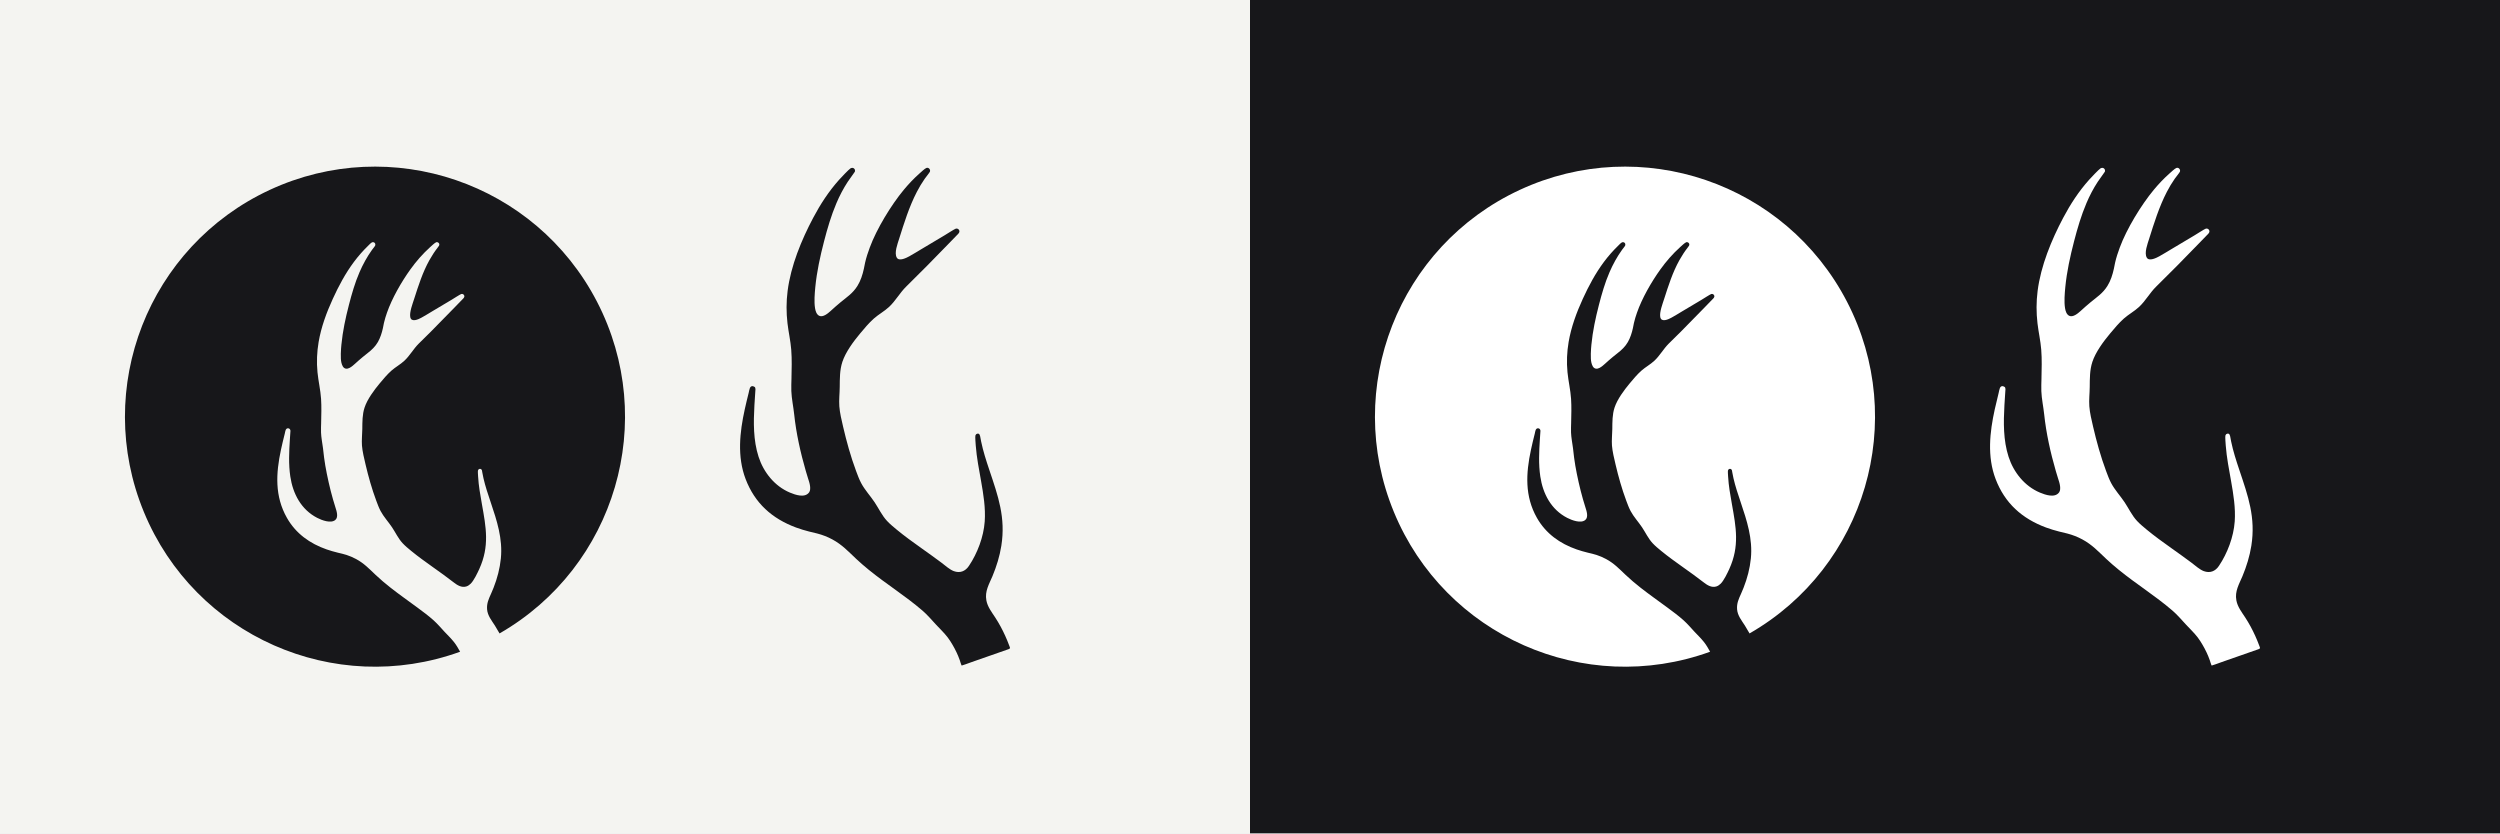
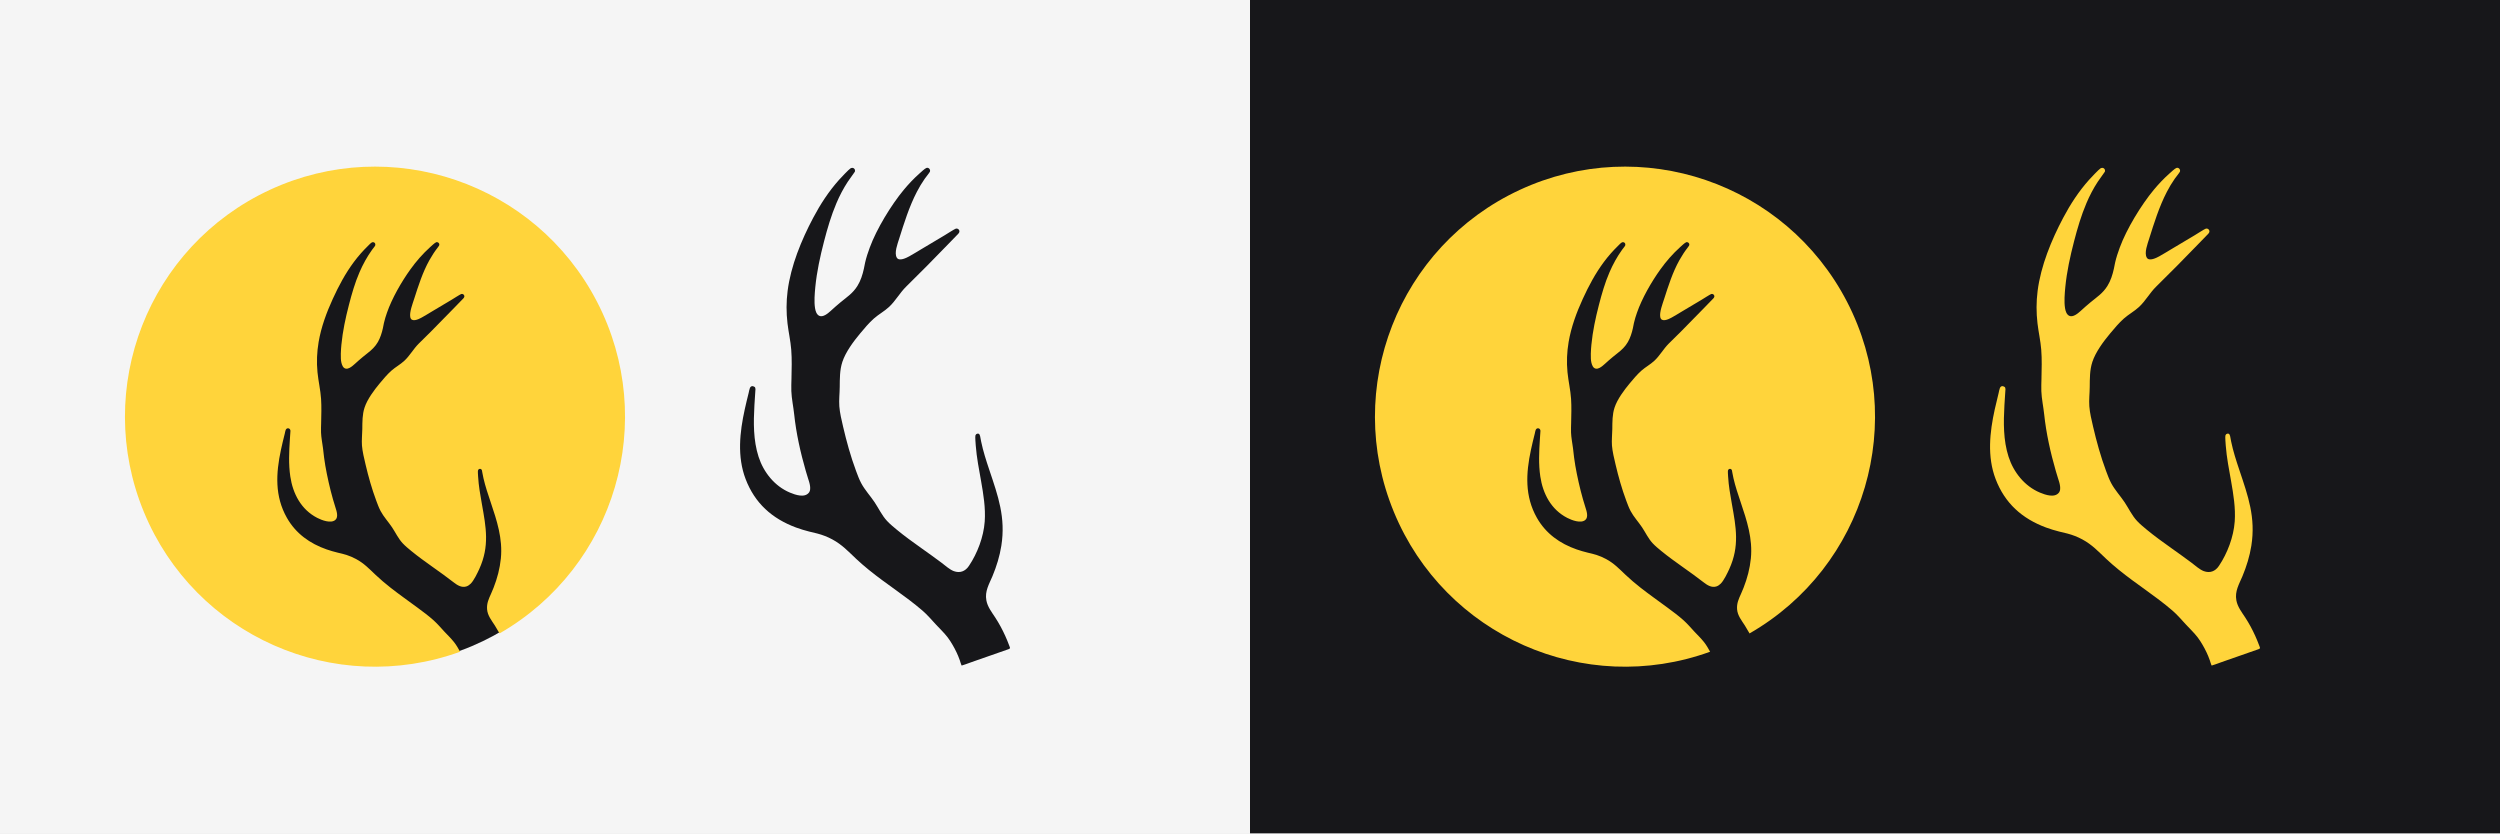
<svg xmlns="http://www.w3.org/2000/svg" viewBox="0 0 1200 400" width="1200" height="400">
-   <rect x="0" width="600" height="400" fill="#F4F4F1" />
-   <path transform="translate(60 80) scale(0.46875) translate(0 0)" fill="#17171A" d="M383.53 477.97C382.03 475.26 380.46 472.59 378.8 469.97C375.45 464.69 371.24 459.71 370.77 453.19C370.33 447.07 372.41 442.7 374.84 437.3C375.75 435.27 376.62 433.21 377.44 431.12C381.22 421.5 383.87 411.42 384.89 401.11C386.87 380.94 380.84 362.53 374.5 343.73C371.75 335.58 368.99 327.41 367.06 319.01C366.59 316.97 366.17 314.91 365.82 312.84C365.64 311.82 365.66 310.34 364.6 309.75C364.04 309.44 363.47 309.28 362.84 309.52C362.08 309.8 361.65 310.3 361.45 311.07C361.18 312.07 361.51 316 361.58 317.25C362.12 326.75 363.78 336.14 365.46 345.5C369.78 369.61 373.38 388.54 362.84 411.88C360.97 416.01 357.16 423.93 354.01 427C352.74 428.24 351.3 429.28 349.6 429.84C344.87 431.38 340.34 428.64 336.75 425.83C329.71 420.34 322.44 415.17 315.17 410C307.69 404.67 300.2 399.32 293.1 393.49C290.06 391 286.95 388.46 284.27 385.57C279.82 380.78 277.07 374.73 273.47 369.33C269.68 363.66 264.91 358.6 261.7 352.56C259.92 349.19 258.59 345.53 257.26 341.97C252.76 329.9 249.26 317.42 246.31 304.89C244.91 298.95 243.07 291.48 242.64 285.47C242.24 279.89 242.94 274.28 243 268.7C243.08 261.25 242.96 253.79 245.33 246.63C248.16 238.07 255.07 228.82 260.82 221.91C264.4 217.61 268.62 212.58 272.8 208.89C276.97 205.21 281.95 202.57 286.04 198.77C291.66 193.56 295.28 186.71 300.69 181.3C304.9 177.09 309.2 172.97 313.4 168.75C321.42 160.71 329.34 152.57 337.24 144.42C339.89 141.69 342.53 138.95 345.18 136.22C346.34 135.03 348.06 133.78 347.34 131.87C346.89 130.69 345.49 130.04 344.3 130.41C343.2 130.75 336.17 135.26 334.59 136.21C327.84 140.27 321.06 144.28 314.29 148.3C310.61 150.48 306.99 152.81 303.22 154.82C300.05 156.51 293.12 159.66 292.1 153.94C291.2 148.88 294.5 140.39 296.1 135.4C300.45 121.88 304.78 108.13 311.74 95.68C314.32 91.05 317.21 86.65 320.47 82.47C321.3 81.4 322.28 80.39 321.74 78.9C321.71 78.82 321.36 78.19 321.16 78.02C320.44 77.44 319.63 77.09 318.7 77.39C317.36 77.82 313.62 81.34 312.41 82.44C304.85 89.28 298.16 96.95 292.22 105.22C283.08 117.94 273.41 134.76 268.27 149.52C267.06 152.99 265.95 156.53 265.14 160.12C264.74 161.87 264.46 163.66 264.08 165.41C263 170.32 261.45 175.15 258.97 179.54C256.32 184.21 252.53 187.76 248.32 191.01C245.04 193.56 241.83 196.21 238.7 198.96C236.82 200.62 235.04 202.39 233.07 203.95C231.2 205.43 228.54 207.33 226.01 206.8C223.22 206.22 222.21 203.13 221.6 200.72C220.47 196.23 221.13 186.97 221.6 182.19C222.93 168.44 225.83 154.93 229.29 141.58C232.23 130.21 235.47 118.83 240.16 108.04C243.67 99.96 247.88 92.24 253.03 85.08C253.65 84.22 256 81.43 256.22 80.67C256.54 79.57 256.25 78.21 255.14 77.63C254.56 77.34 254.02 77.19 253.38 77.34C252.06 77.64 249.97 80 248.96 80.98C243.71 86.07 238.88 91.58 234.5 97.44C225.74 109.16 218.83 122.1 212.77 135.38C206.33 149.49 200.89 164.2 198.27 179.54C196.53 189.75 196.1 200.12 197.1 210.44C197.99 219.61 200.18 228.59 200.78 237.8C201.31 246.03 201.02 254.29 200.85 262.52C200.78 265.75 200.62 269 200.74 272.23C200.95 277.58 202.04 282.82 202.73 288.12C203.16 291.35 203.43 294.6 203.86 297.83C204.6 303.45 205.58 309.04 206.7 314.6C209.05 326.21 211.9 337.75 215.52 349.03C216.63 352.51 218.77 358.78 215.42 361.71C210.89 365.67 201.49 362.03 196.81 359.62C180.42 351.17 171.9 334.99 169.27 317.25C167.41 304.7 168.01 291.9 168.83 279.29C168.96 277.23 169.1 275.17 169.24 273.11C169.3 272.25 169.46 271.32 169.42 270.46C169.36 269.07 168.35 267.86 166.87 267.89C164.29 267.96 164.13 271.25 163.67 273.11C162.28 278.69 160.89 284.26 159.7 289.88C154.53 314.09 153.2 337.37 165.81 359.62C174.91 375.67 189.37 386.01 206.59 391.97C210.36 393.27 214.19 394.37 218.07 395.31C221.02 396.02 224 396.64 226.89 397.6C230.25 398.72 233.49 400.08 236.6 401.77C244.81 406.21 249.87 411.62 256.48 417.88C261.4 422.55 266.59 426.94 271.93 431.12C280.88 438.15 290.2 444.66 299.35 451.43C305.06 455.65 310.85 459.91 316.13 464.67C320.07 468.22 323.48 472.27 327.08 476.15C330.35 479.65 333.85 482.98 336.83 486.74C339.27 489.82 341.27 493.26 343.14 496.71A256 256 0 1 1 383.53 477.97Z" />
-   <path transform="translate(300 80) scale(0.46875) translate(0 0)" fill="#17171A" d="M231.02 1.67C229.32 2.6 221.01 11.47 219.25 13.42C208.72 25.18 200.08 38.42 192.72 52.35C180.62 75.22 169.77 101.54 166.51 127.31C165.1 138.31 165.1 149.41 166.39 160.43C167.44 169.45 169.51 178.3 170.22 187.35C171.01 197.34 170.67 207.37 170.46 217.38C170.38 221.51 170.17 225.67 170.33 229.81C170.63 237.79 172.41 245.68 173.24 253.61C175.27 272.96 179.72 292.92 185.13 311.59C185.84 314.02 186.56 316.43 187.33 318.84C188.19 321.57 189.16 324.27 189.5 327.12C189.74 329.12 189.79 331.74 188.58 333.46C184.25 339.53 174.5 336.1 168.9 333.76C153.27 327.23 141.92 313.01 136.78 297.09C131.3 280.12 131.54 261.91 132.53 244.29C132.77 239.8 133.08 235.33 133.39 230.84C133.48 229.43 134.09 226.46 132.67 225.52C130.75 224.26 128.85 224.47 127.89 226.7C127.31 228.03 126.94 230.42 126.58 231.87C125.21 237.38 123.85 242.9 122.64 248.44C117.47 271.93 114.73 296.88 123.51 319.88C132.97 344.65 150.52 360.35 175.11 369.5C179.52 371.14 184.03 372.46 188.58 373.64C191.32 374.35 194.11 374.91 196.85 375.64C202.26 377.05 207.47 379.07 212.38 381.73C222.39 387.14 228.7 394.06 236.79 401.67C240.93 405.56 245.25 409.25 249.65 412.84C267.47 427.36 287.11 439.53 304.53 454.53C309.63 458.91 313.93 464.05 318.51 468.97C322.51 473.27 326.82 477.34 330.41 482.01C332.28 484.42 333.88 487.04 335.43 489.66C338.38 494.66 340.9 499.98 342.83 505.45C343.23 506.56 343.99 509.45 344.47 510.37C344.57 510.56 344.7 510.81 344.91 510.82C345.36 510.86 354.09 507.62 355.26 507.21C364.24 504.08 373.2 500.93 382.18 497.79C384.99 496.81 387.8 495.83 390.61 494.84C390.95 494.72 393.49 493.93 393.57 493.81C393.8 493.46 394.19 493.18 394.26 492.77C394.3 492.49 393.33 490.15 393.15 489.66C392.02 486.61 390.77 483.59 389.42 480.6C386.46 474.02 383.01 467.64 379.07 461.59C375.46 456.04 371.27 450.8 370.04 444.12C368.29 434.7 372.86 427.53 376.31 419.27C380.45 409.31 383.68 398.87 385.37 388.21C389.93 359.26 382.07 337.35 373.07 310.56C369.87 301.02 366.76 291.43 364.71 281.56C364.43 280.19 364.16 278.81 363.93 277.43C363.63 275.7 363.2 272.49 360.44 273.54C359.55 273.87 359.04 274.45 358.8 275.35C358.45 276.71 359.03 283.89 359.18 285.71C360.12 297.91 362.5 309.92 364.62 321.94C367.03 335.58 369.33 349.47 368.35 363.36C367.23 379.05 360.92 395.82 352.15 408.86C348.43 414.42 342.94 416.49 336.62 414.14C332.39 412.57 327.86 408.37 324.2 405.63C317.38 400.51 310.44 395.59 303.5 390.65C294.9 384.52 286.32 378.37 278.18 371.64C274.78 368.83 271.3 365.97 268.29 362.73C263.07 357.13 259.85 350.02 255.62 343.68C251.18 337.03 245.59 331.1 241.83 324.02C239.73 320.07 238.18 315.78 236.61 311.59C231.09 296.78 226.86 281.43 223.28 266.03C221.76 259.52 219.94 251.97 219.47 245.34C219 238.78 219.82 232.21 219.88 225.66C219.98 216.92 219.84 208.19 222.62 199.78C225.95 189.74 234.04 178.88 240.79 170.79C245.01 165.71 249.9 159.88 254.84 155.53C259.72 151.2 265.57 148.1 270.37 143.65C277.1 137.4 281.41 129.16 287.97 122.76C302.35 108.7 316.42 94.34 330.41 79.91C333.52 76.7 336.62 73.5 339.73 70.3C341.09 68.89 343.1 67.42 342.25 65.19C341.73 63.81 340.09 63.04 338.7 63.48C337.4 63.87 329.16 69.16 327.3 70.27C319.39 75.04 311.43 79.74 303.5 84.46C299.36 86.91 295.29 89.5 291.08 91.81C288.1 93.43 280.68 97.23 278.3 93.14C275.47 88.3 279.14 78.9 280.71 73.86C285.85 57.58 290.97 41.04 298.84 25.84C301.25 21.2 303.92 16.67 306.93 12.39C307.82 11.11 311.93 5.98 312.24 5.13C313.02 2.97 310.99 0.55 308.67 1.29C307.08 1.81 302.88 5.8 301.42 7.09C295.66 12.21 290.34 17.84 285.42 23.77C272.45 39.44 257.67 63.75 250.65 82.78C248.77 87.87 247.05 93.03 245.86 98.31C245.4 100.37 245.06 102.46 244.61 104.52C243.27 110.63 241.34 116.8 238 122.13C233.29 129.64 227.59 133.25 220.94 138.69C217.28 141.67 213.8 144.83 210.32 147.98C207.66 150.38 202.7 154.49 198.93 152.73C196.1 151.4 195.06 147.72 194.6 144.9C193.53 138.39 194.24 129.78 194.89 123.16C196.43 107.41 199.85 91.88 203.81 76.57C207.25 63.24 211.13 50.01 216.53 37.32C219.75 29.74 223.59 22.37 228.09 15.49C228.93 14.22 235.31 5.41 235.4 5.13C236.21 2.33 233.6 0.28 231.02 1.67Z" />
+   <rect x="0" width="600" height="400" fill="#F5F5F5" />
+   <g transform="translate(60 80) scale(0.46875) translate(0 0)">
+     <circle cx="256" cy="256" r="255" fill="#17171A" />
+     <path fill="#FFD43B" d="M383.53 477.97C382.03 475.26 380.46 472.59 378.8 469.97C375.45 464.69 371.24 459.71 370.77 453.19C370.33 447.07 372.41 442.7 374.84 437.3C375.75 435.27 376.62 433.21 377.44 431.12C381.22 421.5 383.87 411.42 384.89 401.11C386.87 380.94 380.84 362.53 374.5 343.73C371.75 335.58 368.99 327.41 367.06 319.01C366.59 316.97 366.17 314.91 365.82 312.84C365.64 311.82 365.66 310.34 364.6 309.75C364.04 309.44 363.47 309.28 362.84 309.52C362.08 309.8 361.65 310.3 361.45 311.07C361.18 312.07 361.51 316 361.58 317.25C362.12 326.75 363.78 336.14 365.46 345.5C369.78 369.61 373.38 388.54 362.84 411.88C360.97 416.01 357.16 423.93 354.01 427C352.74 428.24 351.3 429.28 349.6 429.84C344.87 431.38 340.34 428.64 336.75 425.83C329.71 420.34 322.44 415.17 315.17 410C307.69 404.67 300.2 399.32 293.1 393.49C290.06 391 286.95 388.46 284.27 385.57C279.82 380.78 277.07 374.73 273.47 369.33C269.68 363.66 264.91 358.6 261.7 352.56C259.92 349.19 258.59 345.53 257.26 341.97C252.76 329.9 249.26 317.42 246.31 304.89C244.91 298.95 243.07 291.48 242.64 285.47C242.24 279.89 242.94 274.28 243 268.7C243.08 261.25 242.96 253.79 245.33 246.63C248.16 238.07 255.07 228.82 260.82 221.91C264.4 217.61 268.62 212.58 272.8 208.89C276.97 205.21 281.95 202.57 286.04 198.77C291.66 193.56 295.28 186.71 300.69 181.3C304.9 177.09 309.2 172.97 313.4 168.75C321.42 160.71 329.34 152.57 337.24 144.42C339.89 141.69 342.53 138.95 345.18 136.22C346.34 135.03 348.06 133.78 347.34 131.87C346.89 130.69 345.49 130.04 344.3 130.41C343.2 130.75 336.17 135.26 334.59 136.21C327.84 140.27 321.06 144.28 314.29 148.3C310.61 150.48 306.99 152.81 303.22 154.82C300.05 156.51 293.12 159.66 292.1 153.94C291.2 148.88 294.5 140.39 296.1 135.4C300.45 121.88 304.78 108.13 311.74 95.68C314.32 91.05 317.21 86.65 320.47 82.47C321.3 81.4 322.28 80.39 321.74 78.9C321.71 78.82 321.36 78.19 321.16 78.02C320.44 77.44 319.63 77.09 318.7 77.39C317.36 77.82 313.62 81.34 312.41 82.44C304.85 89.28 298.16 96.95 292.22 105.22C283.08 117.94 273.41 134.76 268.27 149.52C267.06 152.99 265.95 156.53 265.14 160.12C264.74 161.87 264.46 163.66 264.08 165.41C263 170.32 261.45 175.15 258.97 179.54C256.32 184.21 252.53 187.76 248.32 191.01C245.04 193.56 241.83 196.21 238.7 198.96C236.82 200.62 235.04 202.39 233.07 203.95C231.2 205.43 228.54 207.33 226.01 206.8C223.22 206.22 222.21 203.13 221.6 200.72C220.47 196.23 221.13 186.97 221.6 182.19C222.93 168.44 225.83 154.93 229.29 141.58C232.23 130.21 235.47 118.83 240.16 108.04C243.67 99.96 247.88 92.24 253.03 85.08C253.65 84.22 256 81.43 256.22 80.67C256.54 79.57 256.25 78.21 255.14 77.63C254.56 77.34 254.02 77.19 253.38 77.34C252.06 77.64 249.97 80 248.96 80.98C243.71 86.07 238.88 91.58 234.5 97.44C225.74 109.16 218.83 122.1 212.77 135.38C206.33 149.49 200.89 164.2 198.27 179.54C196.53 189.75 196.1 200.12 197.1 210.44C197.99 219.61 200.18 228.59 200.78 237.8C201.31 246.03 201.02 254.29 200.85 262.52C200.78 265.75 200.62 269 200.74 272.23C200.95 277.58 202.04 282.82 202.73 288.12C203.16 291.35 203.43 294.6 203.86 297.83C204.6 303.45 205.58 309.04 206.7 314.6C209.05 326.21 211.9 337.75 215.52 349.03C216.63 352.51 218.77 358.78 215.42 361.71C210.89 365.67 201.49 362.03 196.81 359.62C180.42 351.17 171.9 334.99 169.27 317.25C167.41 304.7 168.01 291.9 168.83 279.29C168.96 277.23 169.1 275.17 169.24 273.11C169.3 272.25 169.46 271.32 169.42 270.46C169.36 269.07 168.35 267.86 166.87 267.89C164.29 267.96 164.13 271.25 163.67 273.11C162.28 278.69 160.89 284.26 159.7 289.88C154.53 314.09 153.2 337.37 165.81 359.62C174.91 375.67 189.37 386.01 206.59 391.97C210.36 393.27 214.19 394.37 218.07 395.31C221.02 396.02 224 396.64 226.89 397.6C230.25 398.72 233.49 400.08 236.6 401.77C244.81 406.21 249.87 411.62 256.48 417.88C261.4 422.55 266.59 426.94 271.93 431.12C280.88 438.15 290.2 444.66 299.35 451.43C305.06 455.65 310.85 459.91 316.13 464.67C320.07 468.22 323.48 472.27 327.08 476.15C330.35 479.65 333.85 482.98 336.83 486.74C339.27 489.82 341.27 493.26 343.14 496.71A256 256 0 1 1 383.53 477.97Z" />
+   </g>
+   <g transform="translate(300 80) scale(0.46875) translate(0 0)">
+     <path fill="#17171A" d="M231.02 1.67C229.32 2.6 221.01 11.47 219.25 13.42C208.72 25.18 200.08 38.42 192.72 52.35C180.62 75.22 169.77 101.54 166.51 127.31C165.1 138.31 165.1 149.41 166.39 160.43C167.44 169.45 169.51 178.3 170.22 187.35C171.01 197.34 170.67 207.37 170.46 217.38C170.38 221.51 170.17 225.67 170.33 229.81C170.63 237.79 172.41 245.68 173.24 253.61C175.27 272.96 179.72 292.92 185.13 311.59C185.84 314.02 186.56 316.43 187.33 318.84C188.19 321.57 189.16 324.27 189.5 327.12C189.74 329.12 189.79 331.74 188.58 333.46C184.25 339.53 174.5 336.1 168.9 333.76C153.27 327.23 141.92 313.01 136.78 297.09C131.3 280.12 131.54 261.91 132.53 244.29C132.77 239.8 133.08 235.33 133.39 230.84C133.48 229.43 134.09 226.46 132.67 225.52C130.75 224.26 128.85 224.47 127.89 226.7C127.31 228.03 126.94 230.42 126.58 231.87C125.21 237.38 123.85 242.9 122.64 248.44C117.47 271.93 114.73 296.88 123.51 319.88C132.97 344.65 150.52 360.35 175.11 369.5C179.52 371.14 184.03 372.46 188.58 373.64C191.32 374.35 194.11 374.91 196.85 375.64C202.26 377.05 207.47 379.07 212.38 381.73C222.39 387.14 228.7 394.06 236.79 401.67C240.93 405.56 245.25 409.25 249.65 412.84C267.47 427.36 287.11 439.53 304.53 454.53C309.63 458.91 313.93 464.05 318.51 468.97C322.51 473.27 326.82 477.34 330.41 482.01C332.28 484.42 333.88 487.04 335.43 489.66C338.38 494.66 340.9 499.98 342.83 505.45C343.23 506.56 343.99 509.45 344.47 510.37C344.57 510.56 344.7 510.81 344.91 510.82C345.36 510.86 354.09 507.62 355.26 507.21C364.24 504.08 373.2 500.93 382.18 497.79C384.99 496.81 387.8 495.83 390.61 494.84C390.95 494.72 393.49 493.93 393.57 493.81C393.8 493.46 394.19 493.18 394.26 492.77C394.3 492.49 393.33 490.15 393.15 489.66C392.02 486.61 390.77 483.59 389.42 480.6C386.46 474.02 383.01 467.64 379.07 461.59C375.46 456.04 371.27 450.8 370.04 444.12C368.29 434.7 372.86 427.53 376.31 419.27C380.45 409.31 383.68 398.87 385.37 388.21C389.93 359.26 382.07 337.35 373.07 310.56C369.87 301.02 366.76 291.43 364.71 281.56C364.43 280.19 364.16 278.81 363.93 277.43C363.63 275.7 363.2 272.49 360.44 273.54C359.55 273.87 359.04 274.45 358.8 275.35C358.45 276.71 359.03 283.89 359.18 285.71C360.12 297.91 362.5 309.92 364.62 321.94C367.03 335.58 369.33 349.47 368.35 363.36C367.23 379.05 360.92 395.82 352.15 408.86C348.43 414.42 342.94 416.49 336.62 414.14C332.39 412.57 327.86 408.37 324.2 405.63C317.38 400.51 310.44 395.59 303.5 390.65C294.9 384.52 286.32 378.37 278.18 371.64C274.78 368.83 271.3 365.97 268.29 362.73C263.07 357.13 259.85 350.02 255.62 343.68C251.18 337.03 245.59 331.1 241.83 324.02C239.73 320.07 238.18 315.78 236.61 311.59C231.09 296.78 226.86 281.43 223.28 266.03C221.76 259.52 219.94 251.97 219.47 245.34C219 238.78 219.82 232.21 219.88 225.66C219.98 216.92 219.84 208.19 222.62 199.78C225.95 189.74 234.04 178.88 240.79 170.79C245.01 165.71 249.9 159.88 254.84 155.53C259.72 151.2 265.57 148.1 270.37 143.65C277.1 137.4 281.41 129.16 287.97 122.76C302.35 108.7 316.42 94.34 330.41 79.91C333.52 76.7 336.62 73.5 339.73 70.3C341.09 68.89 343.1 67.42 342.25 65.19C341.73 63.81 340.09 63.04 338.7 63.48C337.4 63.87 329.16 69.16 327.3 70.27C319.39 75.04 311.43 79.74 303.5 84.46C299.36 86.91 295.29 89.5 291.08 91.81C288.1 93.43 280.68 97.23 278.3 93.14C275.47 88.3 279.14 78.9 280.71 73.86C285.85 57.58 290.97 41.04 298.84 25.84C301.25 21.2 303.92 16.67 306.93 12.39C307.82 11.11 311.93 5.98 312.24 5.13C313.02 2.97 310.99 0.55 308.67 1.29C307.08 1.81 302.88 5.8 301.42 7.09C295.66 12.21 290.34 17.84 285.42 23.77C272.45 39.44 257.67 63.75 250.65 82.78C248.77 87.87 247.05 93.03 245.86 98.31C245.4 100.37 245.06 102.46 244.61 104.52C243.27 110.63 241.34 116.8 238 122.13C233.29 129.64 227.59 133.25 220.94 138.69C217.28 141.67 213.8 144.83 210.32 147.98C207.66 150.38 202.7 154.49 198.93 152.73C196.1 151.4 195.06 147.72 194.6 144.9C193.53 138.39 194.24 129.78 194.89 123.16C196.43 107.41 199.85 91.88 203.81 76.57C207.25 63.24 211.13 50.01 216.53 37.32C219.75 29.74 223.59 22.37 228.09 15.49C228.93 14.22 235.31 5.41 235.4 5.13C236.21 2.33 233.6 0.28 231.02 1.67Z" />
+   </g>
  <rect x="600" width="600" height="400" fill="#17171A" />
-   <path transform="translate(660 80) scale(0.46875) translate(0 0)" fill="#FFFFFF" d="M383.53 477.97C382.03 475.26 380.46 472.59 378.8 469.97C375.45 464.69 371.24 459.71 370.77 453.19C370.33 447.07 372.41 442.7 374.84 437.3C375.75 435.27 376.62 433.21 377.44 431.12C381.22 421.5 383.87 411.42 384.89 401.11C386.87 380.94 380.84 362.53 374.5 343.73C371.75 335.58 368.99 327.41 367.06 319.01C366.59 316.97 366.17 314.91 365.82 312.84C365.64 311.82 365.66 310.34 364.6 309.75C364.04 309.44 363.47 309.28 362.84 309.52C362.08 309.8 361.65 310.3 361.45 311.07C361.18 312.07 361.51 316 361.58 317.25C362.12 326.75 363.78 336.14 365.46 345.5C369.78 369.61 373.38 388.54 362.84 411.88C360.97 416.01 357.16 423.93 354.01 427C352.74 428.24 351.3 429.28 349.6 429.84C344.87 431.38 340.34 428.64 336.75 425.83C329.71 420.34 322.44 415.17 315.17 410C307.69 404.67 300.2 399.32 293.1 393.49C290.06 391 286.95 388.46 284.27 385.57C279.82 380.78 277.07 374.73 273.47 369.33C269.68 363.66 264.91 358.6 261.7 352.56C259.92 349.19 258.59 345.53 257.26 341.97C252.76 329.9 249.26 317.42 246.31 304.89C244.91 298.95 243.07 291.48 242.64 285.47C242.24 279.89 242.94 274.28 243 268.7C243.08 261.25 242.96 253.79 245.33 246.63C248.16 238.07 255.07 228.82 260.82 221.91C264.4 217.61 268.62 212.58 272.8 208.89C276.97 205.21 281.95 202.57 286.04 198.77C291.66 193.56 295.28 186.71 300.69 181.3C304.9 177.09 309.2 172.97 313.4 168.75C321.42 160.71 329.34 152.57 337.24 144.42C339.89 141.69 342.53 138.95 345.18 136.22C346.34 135.03 348.06 133.78 347.34 131.87C346.89 130.69 345.49 130.04 344.3 130.41C343.2 130.75 336.17 135.26 334.59 136.21C327.84 140.27 321.06 144.28 314.29 148.3C310.61 150.48 306.99 152.81 303.22 154.82C300.05 156.51 293.12 159.66 292.1 153.94C291.2 148.88 294.5 140.39 296.1 135.4C300.45 121.88 304.78 108.13 311.74 95.68C314.32 91.05 317.21 86.65 320.47 82.47C321.3 81.4 322.28 80.39 321.74 78.9C321.71 78.82 321.36 78.19 321.16 78.02C320.44 77.44 319.63 77.09 318.7 77.39C317.36 77.82 313.62 81.34 312.41 82.44C304.85 89.28 298.16 96.95 292.22 105.22C283.08 117.94 273.41 134.76 268.27 149.52C267.06 152.99 265.95 156.53 265.14 160.12C264.74 161.87 264.46 163.66 264.08 165.41C263 170.32 261.45 175.15 258.97 179.54C256.32 184.21 252.53 187.76 248.32 191.01C245.04 193.56 241.83 196.21 238.7 198.96C236.82 200.62 235.04 202.39 233.07 203.95C231.2 205.43 228.54 207.33 226.01 206.8C223.22 206.22 222.21 203.13 221.6 200.72C220.47 196.23 221.13 186.97 221.6 182.19C222.93 168.44 225.83 154.93 229.29 141.58C232.23 130.21 235.47 118.83 240.16 108.04C243.67 99.96 247.88 92.24 253.03 85.08C253.65 84.22 256 81.43 256.22 80.67C256.54 79.57 256.25 78.21 255.14 77.63C254.56 77.34 254.02 77.19 253.38 77.34C252.06 77.64 249.97 80 248.96 80.98C243.71 86.07 238.88 91.58 234.5 97.44C225.74 109.16 218.83 122.1 212.77 135.38C206.33 149.49 200.89 164.2 198.27 179.54C196.53 189.75 196.1 200.12 197.1 210.44C197.99 219.61 200.18 228.59 200.78 237.8C201.31 246.03 201.02 254.29 200.85 262.52C200.78 265.75 200.62 269 200.74 272.23C200.95 277.58 202.04 282.82 202.73 288.12C203.16 291.35 203.43 294.6 203.86 297.83C204.6 303.45 205.58 309.04 206.7 314.6C209.05 326.21 211.9 337.75 215.52 349.03C216.63 352.51 218.77 358.78 215.42 361.71C210.89 365.67 201.49 362.03 196.81 359.62C180.42 351.17 171.9 334.99 169.27 317.25C167.41 304.7 168.01 291.9 168.83 279.29C168.96 277.23 169.1 275.17 169.24 273.11C169.3 272.25 169.46 271.32 169.42 270.46C169.36 269.07 168.35 267.86 166.87 267.89C164.29 267.96 164.13 271.25 163.67 273.11C162.28 278.69 160.89 284.26 159.7 289.88C154.53 314.09 153.2 337.37 165.81 359.62C174.91 375.67 189.37 386.01 206.59 391.97C210.36 393.27 214.19 394.37 218.07 395.31C221.02 396.02 224 396.64 226.89 397.6C230.25 398.72 233.49 400.08 236.6 401.77C244.81 406.21 249.87 411.62 256.48 417.88C261.4 422.55 266.59 426.94 271.93 431.12C280.88 438.15 290.2 444.66 299.35 451.43C305.06 455.65 310.85 459.91 316.13 464.67C320.07 468.22 323.48 472.27 327.08 476.15C330.35 479.65 333.85 482.98 336.83 486.74C339.27 489.82 341.27 493.26 343.14 496.71A256 256 0 1 1 383.53 477.97Z" />
-   <path transform="translate(900 80) scale(0.46875) translate(0 0)" fill="#FFFFFF" d="M231.02 1.67C229.32 2.6 221.01 11.47 219.25 13.42C208.72 25.18 200.08 38.42 192.72 52.35C180.62 75.22 169.77 101.54 166.51 127.31C165.1 138.31 165.1 149.41 166.39 160.43C167.44 169.45 169.51 178.3 170.22 187.35C171.01 197.34 170.67 207.37 170.46 217.38C170.38 221.51 170.17 225.67 170.33 229.81C170.63 237.79 172.41 245.68 173.24 253.61C175.27 272.96 179.72 292.92 185.13 311.59C185.84 314.02 186.56 316.43 187.33 318.84C188.19 321.57 189.16 324.27 189.5 327.12C189.74 329.12 189.79 331.74 188.58 333.46C184.25 339.53 174.5 336.1 168.9 333.76C153.27 327.23 141.92 313.01 136.78 297.09C131.3 280.12 131.54 261.91 132.53 244.29C132.77 239.8 133.08 235.33 133.39 230.84C133.48 229.43 134.09 226.46 132.67 225.52C130.75 224.26 128.85 224.47 127.89 226.7C127.31 228.03 126.94 230.42 126.58 231.87C125.21 237.38 123.85 242.9 122.64 248.44C117.47 271.93 114.73 296.88 123.51 319.88C132.97 344.65 150.52 360.35 175.11 369.5C179.52 371.14 184.03 372.46 188.58 373.64C191.32 374.35 194.11 374.91 196.85 375.64C202.26 377.05 207.47 379.07 212.38 381.73C222.39 387.14 228.7 394.06 236.79 401.67C240.93 405.56 245.25 409.25 249.65 412.84C267.47 427.36 287.11 439.53 304.53 454.53C309.63 458.91 313.93 464.05 318.51 468.97C322.51 473.27 326.82 477.34 330.41 482.01C332.28 484.42 333.88 487.04 335.43 489.66C338.38 494.66 340.9 499.98 342.83 505.45C343.23 506.56 343.99 509.45 344.47 510.37C344.57 510.56 344.7 510.81 344.91 510.82C345.36 510.86 354.09 507.62 355.26 507.21C364.24 504.08 373.2 500.93 382.18 497.79C384.99 496.81 387.8 495.83 390.61 494.84C390.95 494.72 393.49 493.93 393.57 493.81C393.8 493.46 394.19 493.18 394.26 492.77C394.3 492.49 393.33 490.15 393.15 489.66C392.02 486.61 390.77 483.59 389.42 480.6C386.46 474.02 383.01 467.64 379.07 461.59C375.46 456.04 371.27 450.8 370.04 444.12C368.29 434.7 372.86 427.53 376.31 419.27C380.45 409.31 383.68 398.87 385.37 388.21C389.93 359.26 382.07 337.35 373.07 310.56C369.87 301.02 366.76 291.43 364.71 281.56C364.43 280.19 364.16 278.81 363.93 277.43C363.63 275.7 363.2 272.49 360.44 273.54C359.55 273.87 359.04 274.45 358.8 275.35C358.45 276.71 359.03 283.89 359.18 285.71C360.12 297.91 362.5 309.92 364.62 321.94C367.03 335.58 369.33 349.47 368.35 363.36C367.23 379.05 360.92 395.82 352.15 408.86C348.43 414.42 342.94 416.49 336.62 414.14C332.39 412.57 327.86 408.37 324.2 405.63C317.38 400.51 310.44 395.59 303.5 390.65C294.9 384.52 286.32 378.37 278.18 371.64C274.78 368.83 271.3 365.97 268.29 362.73C263.07 357.13 259.85 350.02 255.62 343.68C251.18 337.03 245.59 331.1 241.83 324.02C239.73 320.07 238.18 315.78 236.61 311.59C231.09 296.78 226.86 281.43 223.28 266.03C221.76 259.52 219.94 251.97 219.47 245.34C219 238.78 219.82 232.21 219.88 225.66C219.98 216.92 219.84 208.19 222.62 199.78C225.95 189.74 234.04 178.88 240.79 170.79C245.01 165.71 249.9 159.88 254.84 155.53C259.72 151.2 265.57 148.1 270.37 143.65C277.1 137.4 281.41 129.16 287.97 122.76C302.35 108.7 316.42 94.34 330.41 79.91C333.52 76.7 336.62 73.5 339.73 70.3C341.09 68.89 343.1 67.42 342.25 65.19C341.73 63.81 340.09 63.04 338.7 63.48C337.4 63.87 329.16 69.16 327.3 70.27C319.39 75.04 311.43 79.74 303.5 84.46C299.36 86.91 295.29 89.5 291.08 91.81C288.1 93.43 280.68 97.23 278.3 93.14C275.47 88.3 279.14 78.9 280.71 73.86C285.85 57.58 290.97 41.04 298.84 25.84C301.25 21.2 303.92 16.67 306.93 12.39C307.82 11.11 311.93 5.98 312.24 5.13C313.02 2.97 310.99 0.55 308.67 1.29C307.08 1.81 302.88 5.8 301.42 7.09C295.66 12.21 290.34 17.84 285.42 23.77C272.45 39.44 257.67 63.75 250.65 82.78C248.77 87.87 247.05 93.03 245.86 98.31C245.4 100.37 245.06 102.46 244.61 104.52C243.27 110.63 241.34 116.8 238 122.13C233.29 129.64 227.59 133.25 220.94 138.69C217.28 141.67 213.8 144.83 210.32 147.98C207.66 150.38 202.7 154.49 198.93 152.73C196.1 151.4 195.06 147.72 194.6 144.9C193.53 138.39 194.24 129.78 194.89 123.16C196.43 107.41 199.85 91.88 203.81 76.57C207.25 63.24 211.13 50.01 216.53 37.32C219.75 29.74 223.59 22.37 228.09 15.49C228.93 14.22 235.31 5.41 235.4 5.13C236.21 2.33 233.6 0.28 231.02 1.67Z" />
+   <g transform="translate(660 80) scale(0.46875) translate(0 0)">
+     <circle cx="256" cy="256" r="255" fill="#17171A" />
+     <path fill="#FFD43B" d="M383.53 477.97C382.03 475.26 380.46 472.59 378.8 469.97C375.45 464.69 371.24 459.71 370.77 453.19C370.33 447.07 372.41 442.7 374.84 437.3C375.75 435.27 376.62 433.21 377.44 431.12C381.22 421.5 383.87 411.42 384.89 401.11C386.87 380.94 380.84 362.53 374.5 343.73C371.75 335.58 368.99 327.41 367.06 319.01C366.59 316.97 366.17 314.91 365.82 312.84C365.64 311.82 365.66 310.34 364.6 309.75C364.04 309.44 363.47 309.28 362.84 309.52C362.08 309.8 361.65 310.3 361.45 311.07C361.18 312.07 361.51 316 361.58 317.25C362.12 326.75 363.78 336.14 365.46 345.5C369.78 369.61 373.38 388.54 362.84 411.88C360.97 416.01 357.16 423.93 354.01 427C352.74 428.24 351.3 429.28 349.6 429.84C344.87 431.38 340.34 428.64 336.75 425.83C329.71 420.34 322.44 415.17 315.17 410C307.69 404.67 300.2 399.32 293.1 393.49C290.06 391 286.95 388.46 284.27 385.57C279.82 380.78 277.07 374.73 273.47 369.33C269.68 363.66 264.91 358.6 261.7 352.56C259.92 349.19 258.59 345.53 257.26 341.97C252.76 329.9 249.26 317.42 246.31 304.89C244.91 298.95 243.07 291.48 242.64 285.47C242.24 279.89 242.94 274.28 243 268.7C243.08 261.25 242.96 253.79 245.33 246.63C248.16 238.07 255.07 228.82 260.82 221.91C264.4 217.61 268.62 212.58 272.8 208.89C276.97 205.21 281.95 202.57 286.04 198.77C291.66 193.56 295.28 186.71 300.69 181.3C304.9 177.09 309.2 172.97 313.4 168.75C321.42 160.71 329.34 152.57 337.24 144.42C339.89 141.69 342.53 138.95 345.18 136.22C346.34 135.03 348.06 133.78 347.34 131.87C346.89 130.69 345.49 130.04 344.3 130.41C343.2 130.75 336.17 135.26 334.59 136.21C327.84 140.27 321.06 144.28 314.29 148.3C310.61 150.48 306.99 152.81 303.22 154.82C300.05 156.51 293.12 159.66 292.1 153.94C291.2 148.88 294.5 140.39 296.1 135.4C300.45 121.88 304.78 108.13 311.74 95.68C314.32 91.05 317.21 86.65 320.47 82.47C321.3 81.4 322.28 80.39 321.74 78.9C321.71 78.82 321.36 78.19 321.16 78.02C320.44 77.44 319.63 77.09 318.7 77.39C317.36 77.82 313.62 81.34 312.41 82.44C304.85 89.28 298.16 96.95 292.22 105.22C283.08 117.94 273.41 134.76 268.27 149.52C267.06 152.99 265.95 156.53 265.14 160.12C264.74 161.87 264.46 163.66 264.08 165.41C263 170.32 261.45 175.15 258.97 179.54C256.32 184.21 252.53 187.76 248.32 191.01C245.04 193.56 241.83 196.21 238.7 198.96C236.82 200.62 235.04 202.39 233.07 203.95C231.2 205.43 228.54 207.33 226.01 206.8C223.22 206.22 222.21 203.13 221.6 200.72C220.47 196.23 221.13 186.97 221.6 182.19C222.93 168.44 225.83 154.93 229.29 141.58C232.23 130.21 235.47 118.83 240.16 108.04C243.67 99.96 247.88 92.24 253.03 85.08C253.65 84.22 256 81.43 256.22 80.67C256.54 79.57 256.25 78.21 255.14 77.63C254.56 77.34 254.02 77.19 253.38 77.34C252.06 77.64 249.97 80 248.96 80.98C243.71 86.07 238.88 91.58 234.5 97.44C225.74 109.16 218.83 122.1 212.77 135.38C206.33 149.49 200.89 164.2 198.27 179.54C196.53 189.75 196.1 200.12 197.1 210.44C197.99 219.61 200.18 228.59 200.78 237.8C201.31 246.03 201.02 254.29 200.85 262.52C200.78 265.75 200.62 269 200.74 272.23C200.95 277.58 202.04 282.82 202.73 288.12C203.16 291.35 203.43 294.6 203.86 297.83C204.6 303.45 205.58 309.04 206.7 314.6C209.05 326.21 211.9 337.75 215.52 349.03C216.63 352.51 218.77 358.78 215.42 361.71C210.89 365.67 201.49 362.03 196.81 359.62C180.42 351.17 171.9 334.99 169.27 317.25C167.41 304.7 168.01 291.9 168.83 279.29C168.96 277.23 169.1 275.17 169.24 273.11C169.3 272.25 169.46 271.32 169.42 270.46C169.36 269.07 168.35 267.86 166.87 267.89C164.29 267.96 164.13 271.25 163.67 273.11C162.28 278.69 160.89 284.26 159.7 289.88C154.53 314.09 153.2 337.37 165.81 359.62C174.91 375.67 189.37 386.01 206.59 391.97C210.36 393.27 214.19 394.37 218.07 395.31C221.02 396.02 224 396.64 226.89 397.6C230.25 398.72 233.49 400.08 236.6 401.77C244.81 406.21 249.87 411.62 256.48 417.88C261.4 422.55 266.59 426.94 271.93 431.12C280.88 438.15 290.2 444.66 299.35 451.43C305.06 455.65 310.85 459.91 316.13 464.67C320.07 468.22 323.48 472.27 327.08 476.15C330.35 479.65 333.85 482.98 336.83 486.74C339.27 489.82 341.27 493.26 343.14 496.71A256 256 0 1 1 383.53 477.97Z" />
+   </g>
+   <g transform="translate(900 80) scale(0.46875) translate(0 0)">
+     <path fill="#FFD43B" d="M231.02 1.67C229.32 2.6 221.01 11.47 219.25 13.42C208.72 25.18 200.08 38.42 192.72 52.35C180.62 75.22 169.77 101.54 166.51 127.31C165.1 138.31 165.1 149.41 166.39 160.43C167.44 169.45 169.51 178.3 170.22 187.35C171.01 197.34 170.67 207.37 170.46 217.38C170.38 221.51 170.17 225.67 170.33 229.81C170.63 237.79 172.41 245.68 173.24 253.61C175.27 272.96 179.72 292.92 185.13 311.59C185.84 314.02 186.56 316.43 187.33 318.84C188.19 321.57 189.16 324.27 189.5 327.12C189.74 329.12 189.79 331.74 188.58 333.46C184.25 339.53 174.5 336.1 168.9 333.76C153.27 327.23 141.92 313.01 136.78 297.09C131.3 280.12 131.54 261.91 132.53 244.29C132.77 239.8 133.08 235.33 133.39 230.84C133.48 229.43 134.09 226.46 132.67 225.52C130.75 224.26 128.85 224.47 127.89 226.7C127.31 228.03 126.94 230.42 126.58 231.87C125.21 237.38 123.85 242.9 122.64 248.44C117.47 271.93 114.73 296.88 123.51 319.88C132.97 344.65 150.52 360.35 175.11 369.5C179.52 371.14 184.03 372.46 188.58 373.64C191.32 374.35 194.11 374.91 196.85 375.64C202.26 377.05 207.47 379.07 212.38 381.73C222.39 387.14 228.7 394.06 236.79 401.67C240.93 405.56 245.25 409.25 249.65 412.84C267.47 427.36 287.11 439.53 304.53 454.53C309.63 458.91 313.93 464.05 318.51 468.97C322.51 473.27 326.82 477.34 330.41 482.01C332.28 484.42 333.88 487.04 335.43 489.66C338.38 494.66 340.9 499.98 342.83 505.45C343.23 506.56 343.99 509.45 344.47 510.37C344.57 510.56 344.7 510.81 344.91 510.82C345.36 510.86 354.09 507.62 355.26 507.21C364.24 504.08 373.2 500.93 382.18 497.79C384.99 496.81 387.8 495.83 390.61 494.84C390.95 494.72 393.49 493.93 393.57 493.81C393.8 493.46 394.19 493.18 394.26 492.77C394.3 492.49 393.33 490.15 393.15 489.66C392.02 486.61 390.77 483.59 389.42 480.6C386.46 474.02 383.01 467.64 379.07 461.59C375.46 456.04 371.27 450.8 370.04 444.12C368.29 434.7 372.86 427.53 376.31 419.27C380.45 409.31 383.68 398.87 385.37 388.21C389.93 359.26 382.07 337.35 373.07 310.56C369.87 301.02 366.76 291.43 364.71 281.56C364.43 280.19 364.16 278.81 363.93 277.43C363.63 275.7 363.2 272.49 360.44 273.54C359.55 273.87 359.04 274.45 358.8 275.35C358.45 276.71 359.03 283.89 359.18 285.71C360.12 297.91 362.5 309.92 364.62 321.94C367.03 335.58 369.33 349.47 368.35 363.36C367.23 379.05 360.92 395.82 352.15 408.86C348.43 414.42 342.94 416.49 336.62 414.14C332.39 412.57 327.86 408.37 324.2 405.63C317.38 400.51 310.44 395.59 303.5 390.65C294.9 384.52 286.32 378.37 278.18 371.64C274.78 368.83 271.3 365.97 268.29 362.73C263.07 357.13 259.85 350.02 255.62 343.68C251.18 337.03 245.59 331.1 241.83 324.02C239.73 320.07 238.18 315.78 236.61 311.59C231.09 296.78 226.86 281.43 223.28 266.03C221.76 259.52 219.94 251.97 219.47 245.34C219 238.78 219.82 232.21 219.88 225.66C219.98 216.92 219.84 208.19 222.62 199.78C225.95 189.74 234.04 178.88 240.79 170.79C245.01 165.71 249.9 159.88 254.84 155.53C259.72 151.2 265.57 148.1 270.37 143.65C277.1 137.4 281.41 129.16 287.97 122.76C302.35 108.7 316.42 94.34 330.41 79.91C333.52 76.7 336.62 73.5 339.73 70.3C341.09 68.89 343.1 67.42 342.25 65.19C341.73 63.81 340.09 63.04 338.7 63.48C337.4 63.87 329.16 69.16 327.3 70.27C319.39 75.04 311.43 79.74 303.5 84.46C299.36 86.91 295.29 89.5 291.08 91.81C288.1 93.43 280.68 97.23 278.3 93.14C275.47 88.3 279.14 78.9 280.71 73.86C285.85 57.58 290.97 41.04 298.84 25.84C301.25 21.2 303.92 16.67 306.93 12.39C307.82 11.11 311.93 5.98 312.24 5.13C313.02 2.97 310.99 0.55 308.67 1.29C307.08 1.81 302.88 5.8 301.42 7.09C295.66 12.21 290.34 17.84 285.42 23.77C272.45 39.44 257.67 63.75 250.65 82.78C248.77 87.87 247.05 93.03 245.86 98.31C245.4 100.37 245.06 102.46 244.61 104.52C243.27 110.63 241.34 116.8 238 122.13C233.29 129.64 227.59 133.25 220.94 138.69C217.28 141.67 213.8 144.83 210.32 147.98C207.66 150.38 202.7 154.49 198.93 152.73C196.1 151.4 195.06 147.72 194.6 144.9C193.53 138.39 194.24 129.78 194.89 123.16C196.43 107.41 199.85 91.88 203.81 76.57C207.25 63.24 211.13 50.01 216.53 37.32C219.75 29.74 223.59 22.37 228.09 15.49C228.93 14.22 235.31 5.41 235.4 5.13C236.21 2.33 233.6 0.28 231.02 1.67Z" />
+   </g>
</svg>
